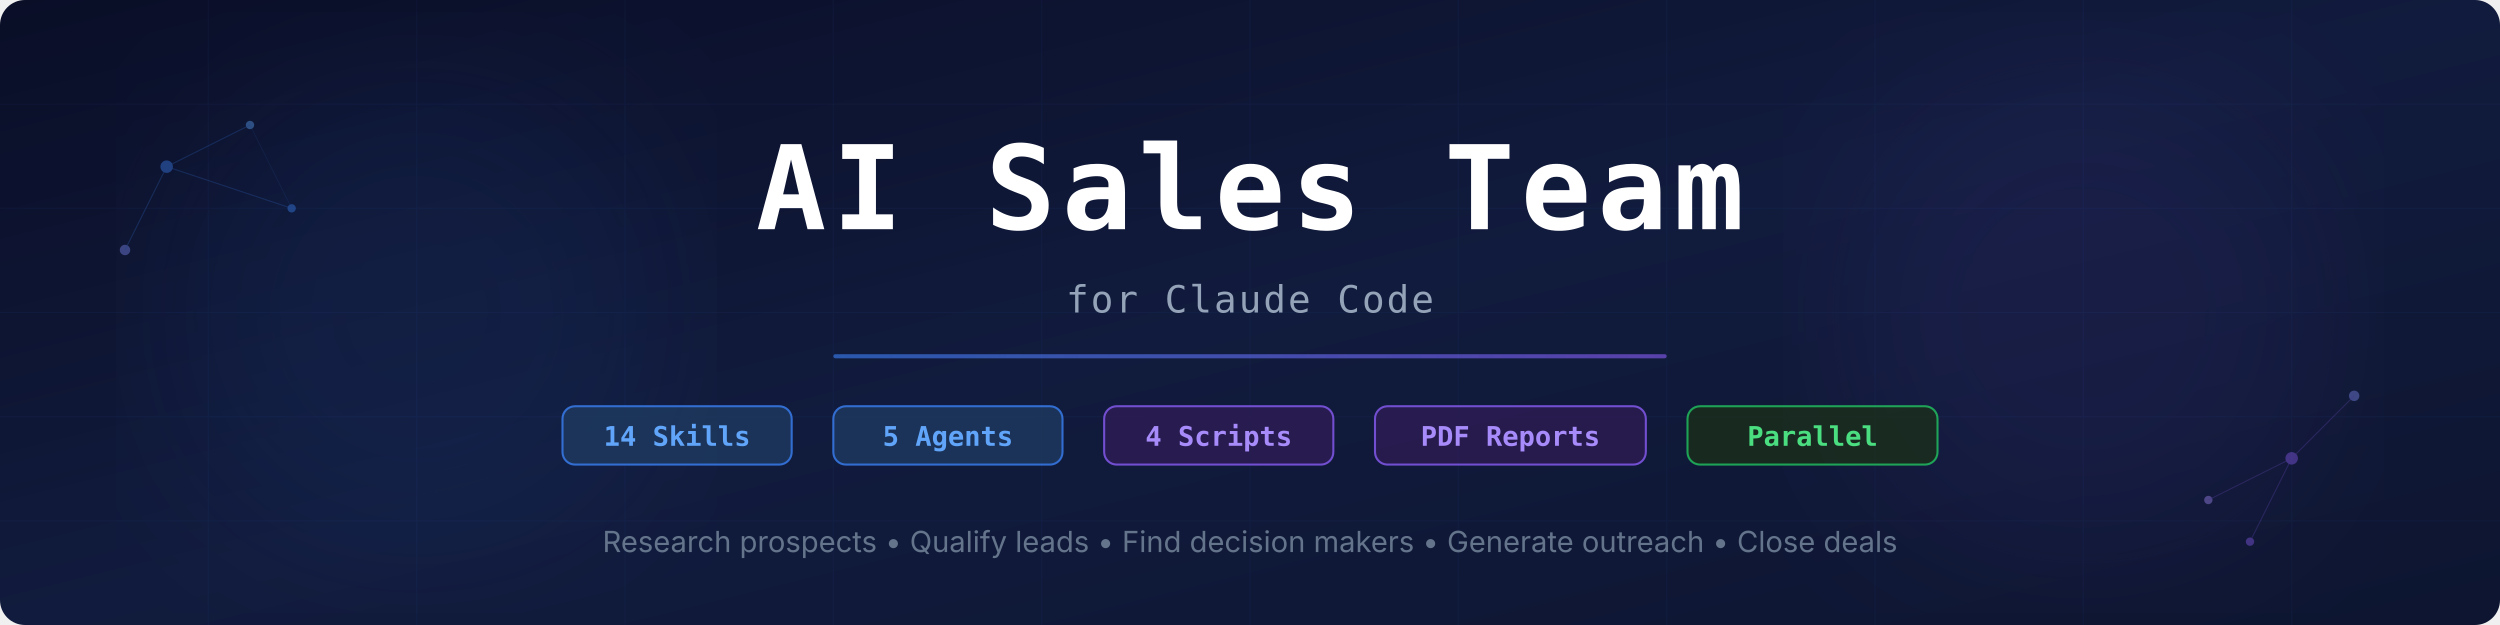
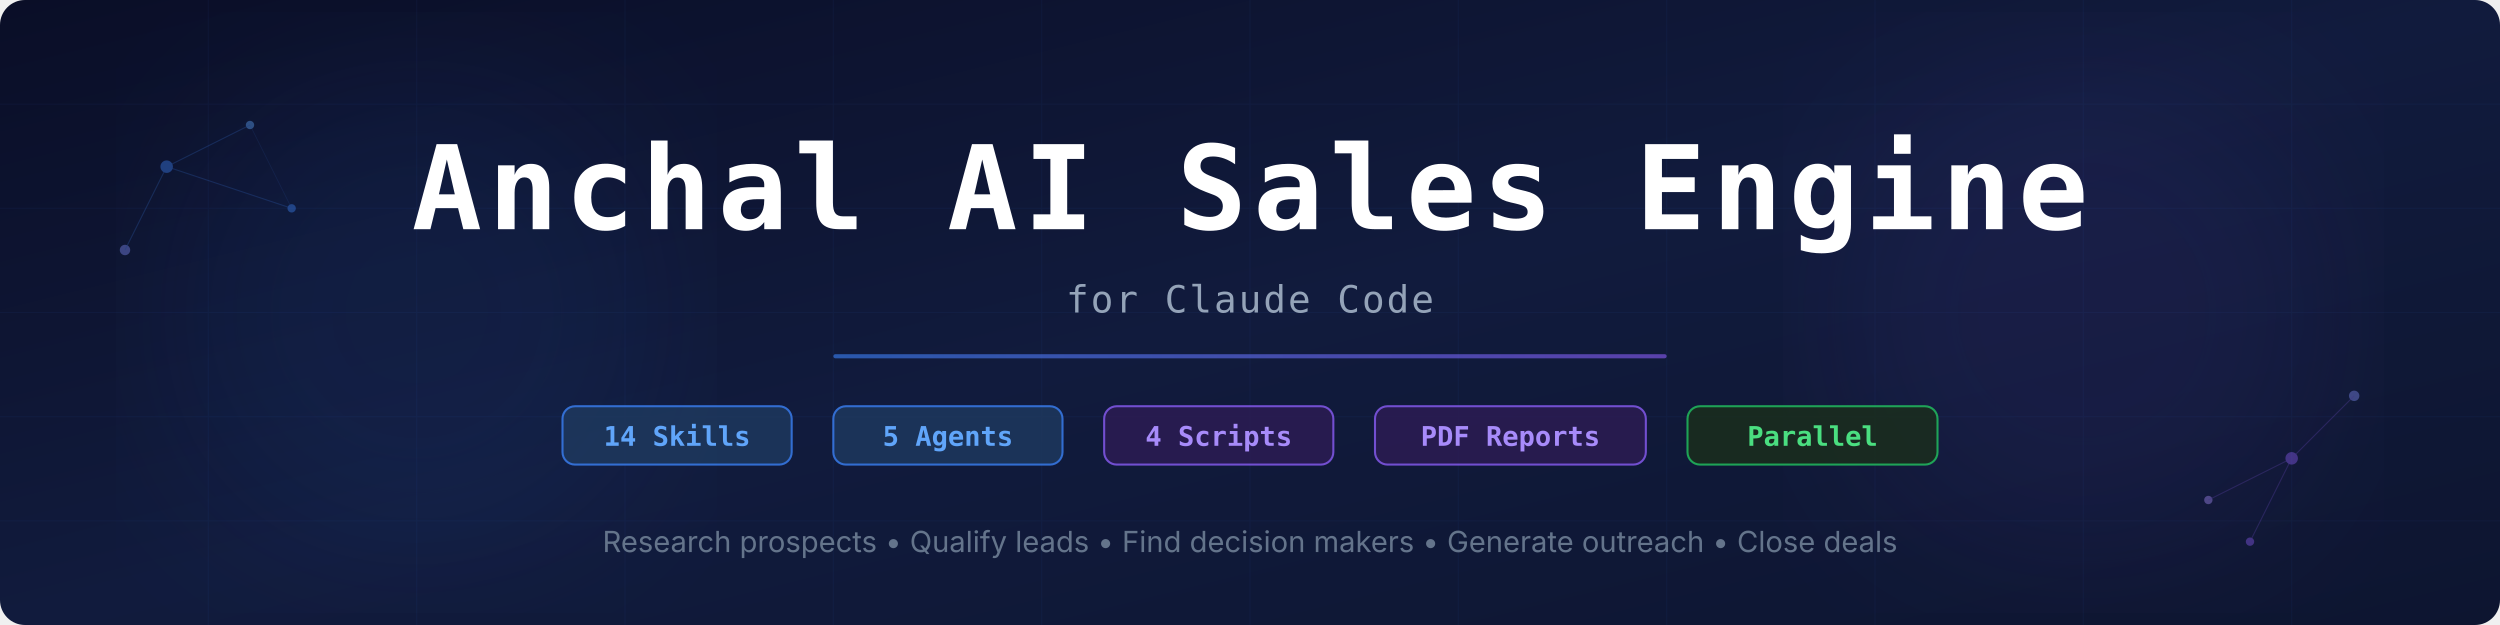
<svg xmlns="http://www.w3.org/2000/svg" viewBox="0 0 1200 300" fill="none">
  <defs>
    <linearGradient id="bg" x1="0%" y1="0%" x2="100%" y2="100%">
      <stop offset="0%" style="stop-color:#0a0e27;stop-opacity:1" />
      <stop offset="50%" style="stop-color:#111b3d;stop-opacity:1" />
      <stop offset="100%" style="stop-color:#0d1530;stop-opacity:1" />
    </linearGradient>
    <linearGradient id="accent" x1="0%" y1="0%" x2="100%" y2="0%">
      <stop offset="0%" style="stop-color:#3b82f6;stop-opacity:1" />
      <stop offset="100%" style="stop-color:#8b5cf6;stop-opacity:1" />
    </linearGradient>
    <linearGradient id="glow" x1="0%" y1="0%" x2="100%" y2="0%">
      <stop offset="0%" style="stop-color:#3b82f6;stop-opacity:0.3" />
      <stop offset="50%" style="stop-color:#8b5cf6;stop-opacity:0.15" />
      <stop offset="100%" style="stop-color:#3b82f6;stop-opacity:0.3" />
    </linearGradient>
    <filter id="blur">
      <feGaussianBlur in="SourceGraphic" stdDeviation="40" />
    </filter>
    <filter id="textglow">
      <feGaussianBlur in="SourceGraphic" stdDeviation="2" />
    </filter>
  </defs>
  <rect width="1200" height="300" fill="url(#bg)" rx="12" />
  <g opacity="0.05" stroke="#3b82f6" stroke-width="0.5">
    <line x1="0" y1="50" x2="1200" y2="50" />
    <line x1="0" y1="100" x2="1200" y2="100" />
    <line x1="0" y1="150" x2="1200" y2="150" />
    <line x1="0" y1="200" x2="1200" y2="200" />
    <line x1="0" y1="250" x2="1200" y2="250" />
    <line x1="100" y1="0" x2="100" y2="300" />
    <line x1="200" y1="0" x2="200" y2="300" />
    <line x1="300" y1="0" x2="300" y2="300" />
    <line x1="400" y1="0" x2="400" y2="300" />
    <line x1="500" y1="0" x2="500" y2="300" />
    <line x1="600" y1="0" x2="600" y2="300" />
    <line x1="700" y1="0" x2="700" y2="300" />
    <line x1="800" y1="0" x2="800" y2="300" />
    <line x1="900" y1="0" x2="900" y2="300" />
    <line x1="1000" y1="0" x2="1000" y2="300" />
    <line x1="1100" y1="0" x2="1100" y2="300" />
  </g>
  <circle cx="200" cy="150" r="120" fill="#3b82f6" opacity="0.07" filter="url(#blur)" />
  <circle cx="1000" cy="150" r="120" fill="#8b5cf6" opacity="0.07" filter="url(#blur)" />
  <g opacity="0.4">
    <circle cx="80" cy="80" r="3" fill="#3b82f6" />
    <circle cx="120" cy="60" r="2" fill="#60a5fa" />
    <circle cx="60" cy="120" r="2.5" fill="#818cf8" />
    <circle cx="140" cy="100" r="2" fill="#3b82f6" />
    <line x1="80" y1="80" x2="120" y2="60" stroke="#3b82f6" stroke-width="0.5" opacity="0.5" />
    <line x1="80" y1="80" x2="60" y2="120" stroke="#3b82f6" stroke-width="0.5" opacity="0.5" />
    <line x1="80" y1="80" x2="140" y2="100" stroke="#3b82f6" stroke-width="0.5" opacity="0.5" />
    <line x1="120" y1="60" x2="140" y2="100" stroke="#3b82f6" stroke-width="0.3" opacity="0.3" />
    <circle cx="1100" cy="220" r="3" fill="#8b5cf6" />
    <circle cx="1060" cy="240" r="2" fill="#a78bfa" />
    <circle cx="1130" cy="190" r="2.5" fill="#818cf8" />
    <circle cx="1080" cy="260" r="2" fill="#8b5cf6" />
    <line x1="1100" y1="220" x2="1060" y2="240" stroke="#8b5cf6" stroke-width="0.5" opacity="0.5" />
    <line x1="1100" y1="220" x2="1130" y2="190" stroke="#8b5cf6" stroke-width="0.5" opacity="0.5" />
    <line x1="1100" y1="220" x2="1080" y2="260" stroke="#8b5cf6" stroke-width="0.5" opacity="0.5" />
  </g>
  <text x="600" y="110" font-family="'SF Mono', 'Fira Code', 'Cascadia Code', Consolas, monospace" font-size="56" font-weight="bold" fill="white" text-anchor="middle" letter-spacing="3">
-     AI Sales Team
+     Anchal AI Sales Engine
  </text>
  <text x="600" y="150" font-family="'SF Mono', 'Fira Code', 'Cascadia Code', Consolas, monospace" font-size="18" fill="#94a3b8" text-anchor="middle" letter-spacing="1">
    for Claude Code
  </text>
  <rect x="400" y="170" width="400" height="2" fill="url(#accent)" rx="1" opacity="0.6" />
  <g font-family="'SF Mono', 'Fira Code', 'Cascadia Code', Consolas, monospace" font-size="13">
    <rect x="270" y="195" width="110" height="28" rx="6" fill="#1e3a5f" stroke="#3b82f6" stroke-width="1" opacity="0.8" />
    <text x="325" y="214" fill="#60a5fa" text-anchor="middle" font-weight="600">14 Skills</text>
    <rect x="400" y="195" width="110" height="28" rx="6" fill="#1e3a5f" stroke="#3b82f6" stroke-width="1" opacity="0.8" />
    <text x="455" y="214" fill="#60a5fa" text-anchor="middle" font-weight="600">5 Agents</text>
    <rect x="530" y="195" width="110" height="28" rx="6" fill="#2d1b54" stroke="#8b5cf6" stroke-width="1" opacity="0.8" />
    <text x="585" y="214" fill="#a78bfa" text-anchor="middle" font-weight="600">4 Scripts</text>
    <rect x="660" y="195" width="130" height="28" rx="6" fill="#2d1b54" stroke="#8b5cf6" stroke-width="1" opacity="0.8" />
    <text x="725" y="214" fill="#a78bfa" text-anchor="middle" font-weight="600">PDF Reports</text>
    <rect x="810" y="195" width="120" height="28" rx="6" fill="#1a2e1a" stroke="#22c55e" stroke-width="1" opacity="0.8" />
    <text x="870" y="214" fill="#4ade80" text-anchor="middle" font-weight="600">Parallel</text>
  </g>
  <text x="600" y="265" font-family="'Inter', 'Segoe UI', system-ui, sans-serif" font-size="14" fill="#64748b" text-anchor="middle">
    Research prospects • Qualify leads • Find decision makers • Generate outreach • Close deals
  </text>
</svg>
